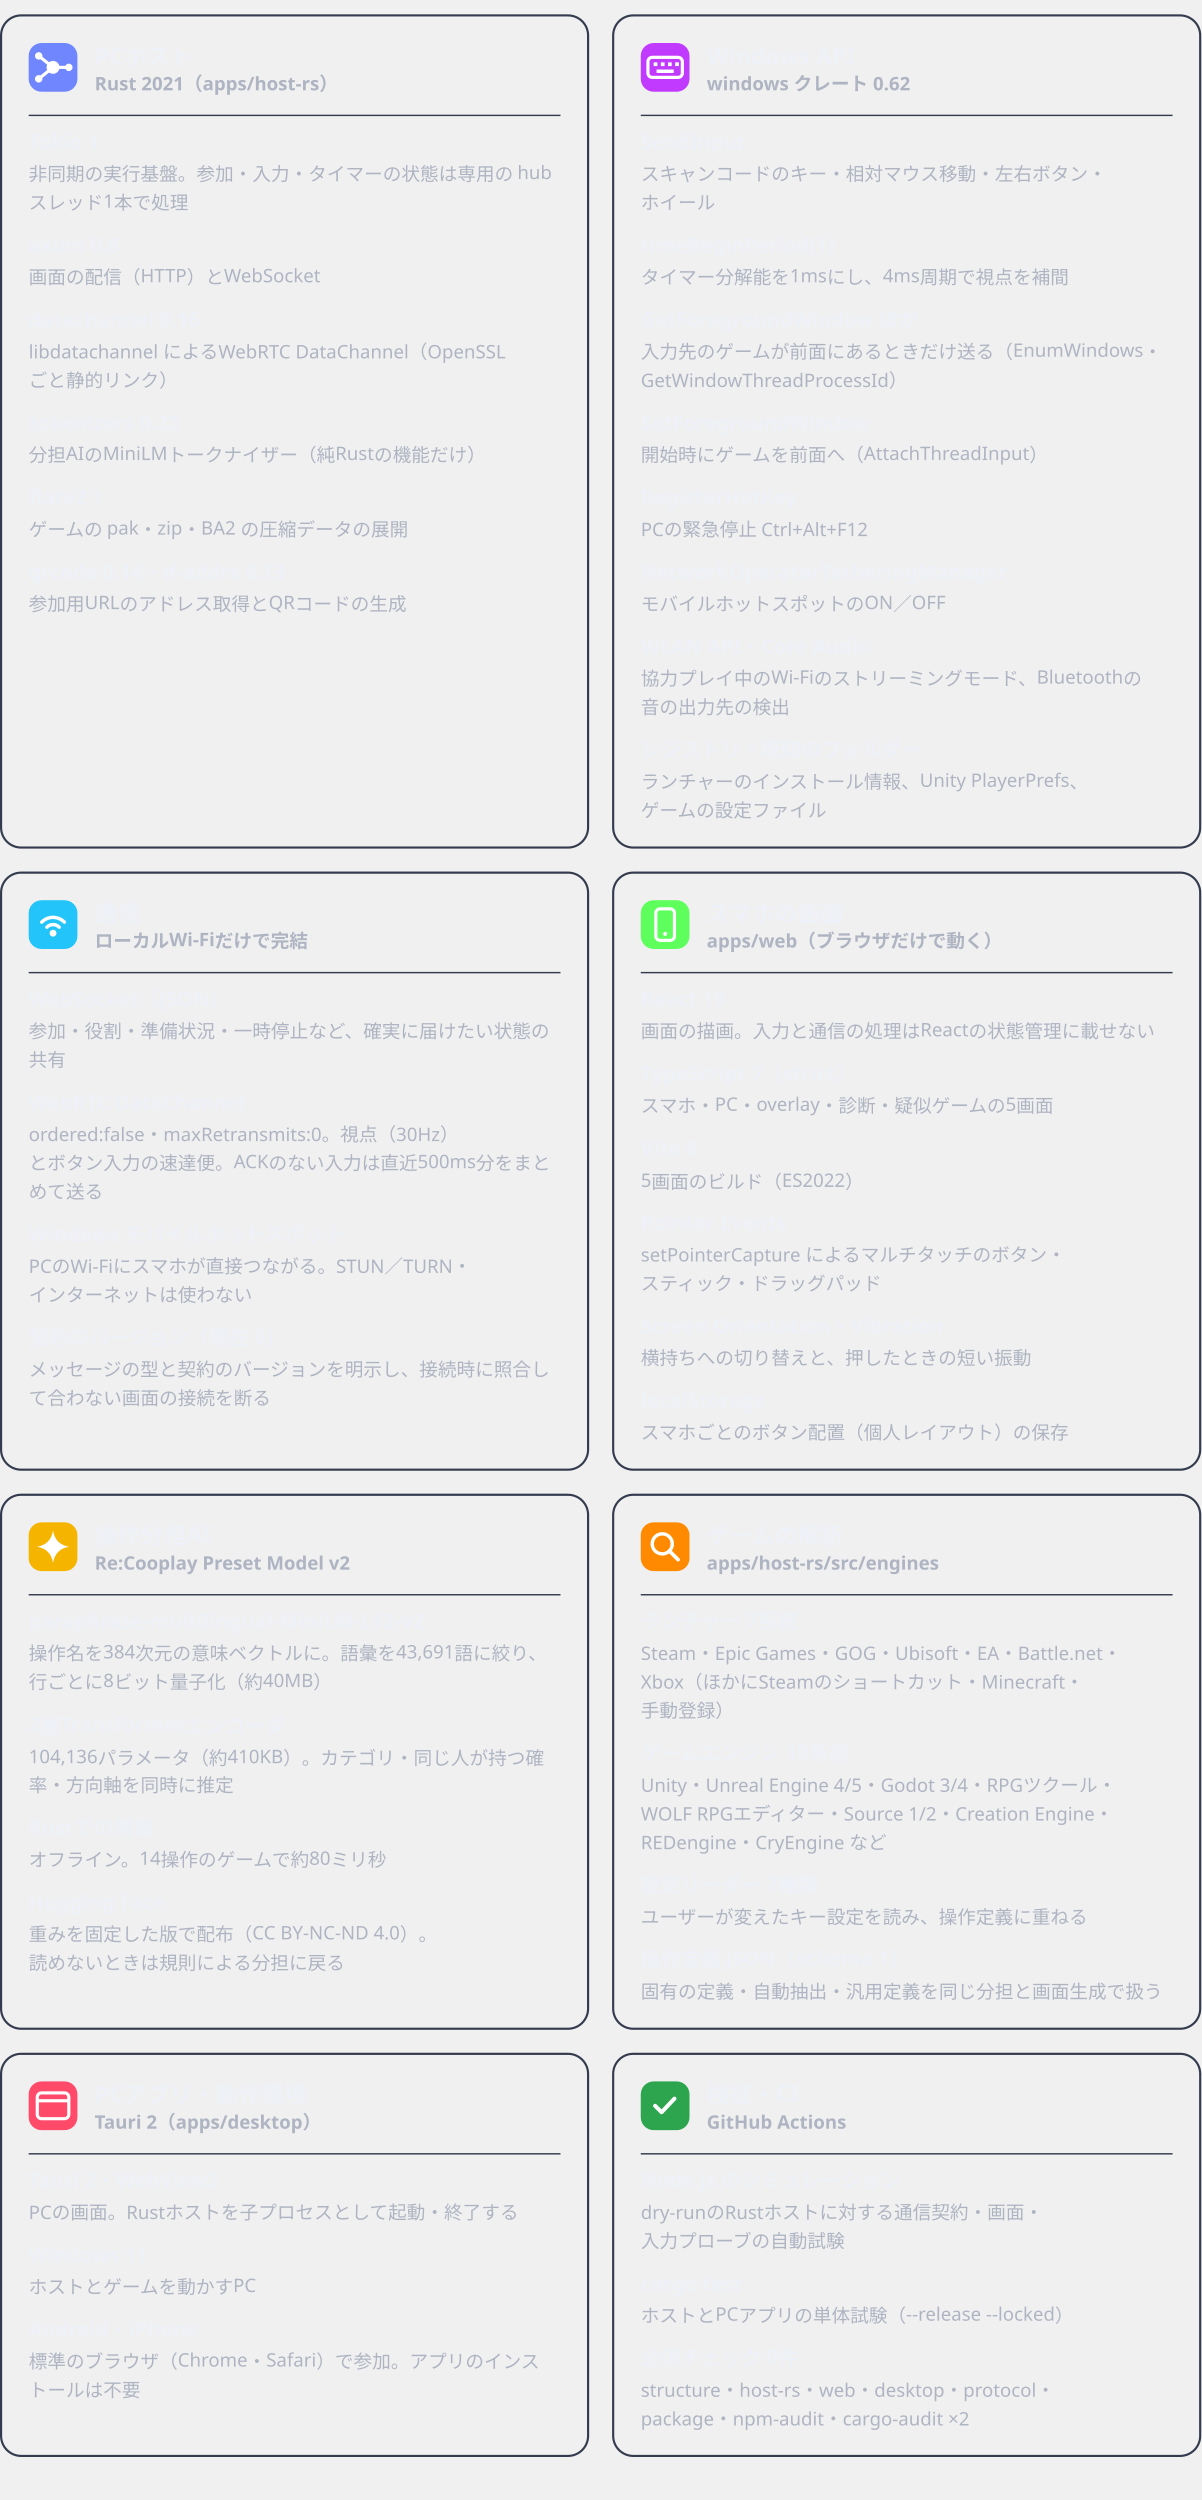
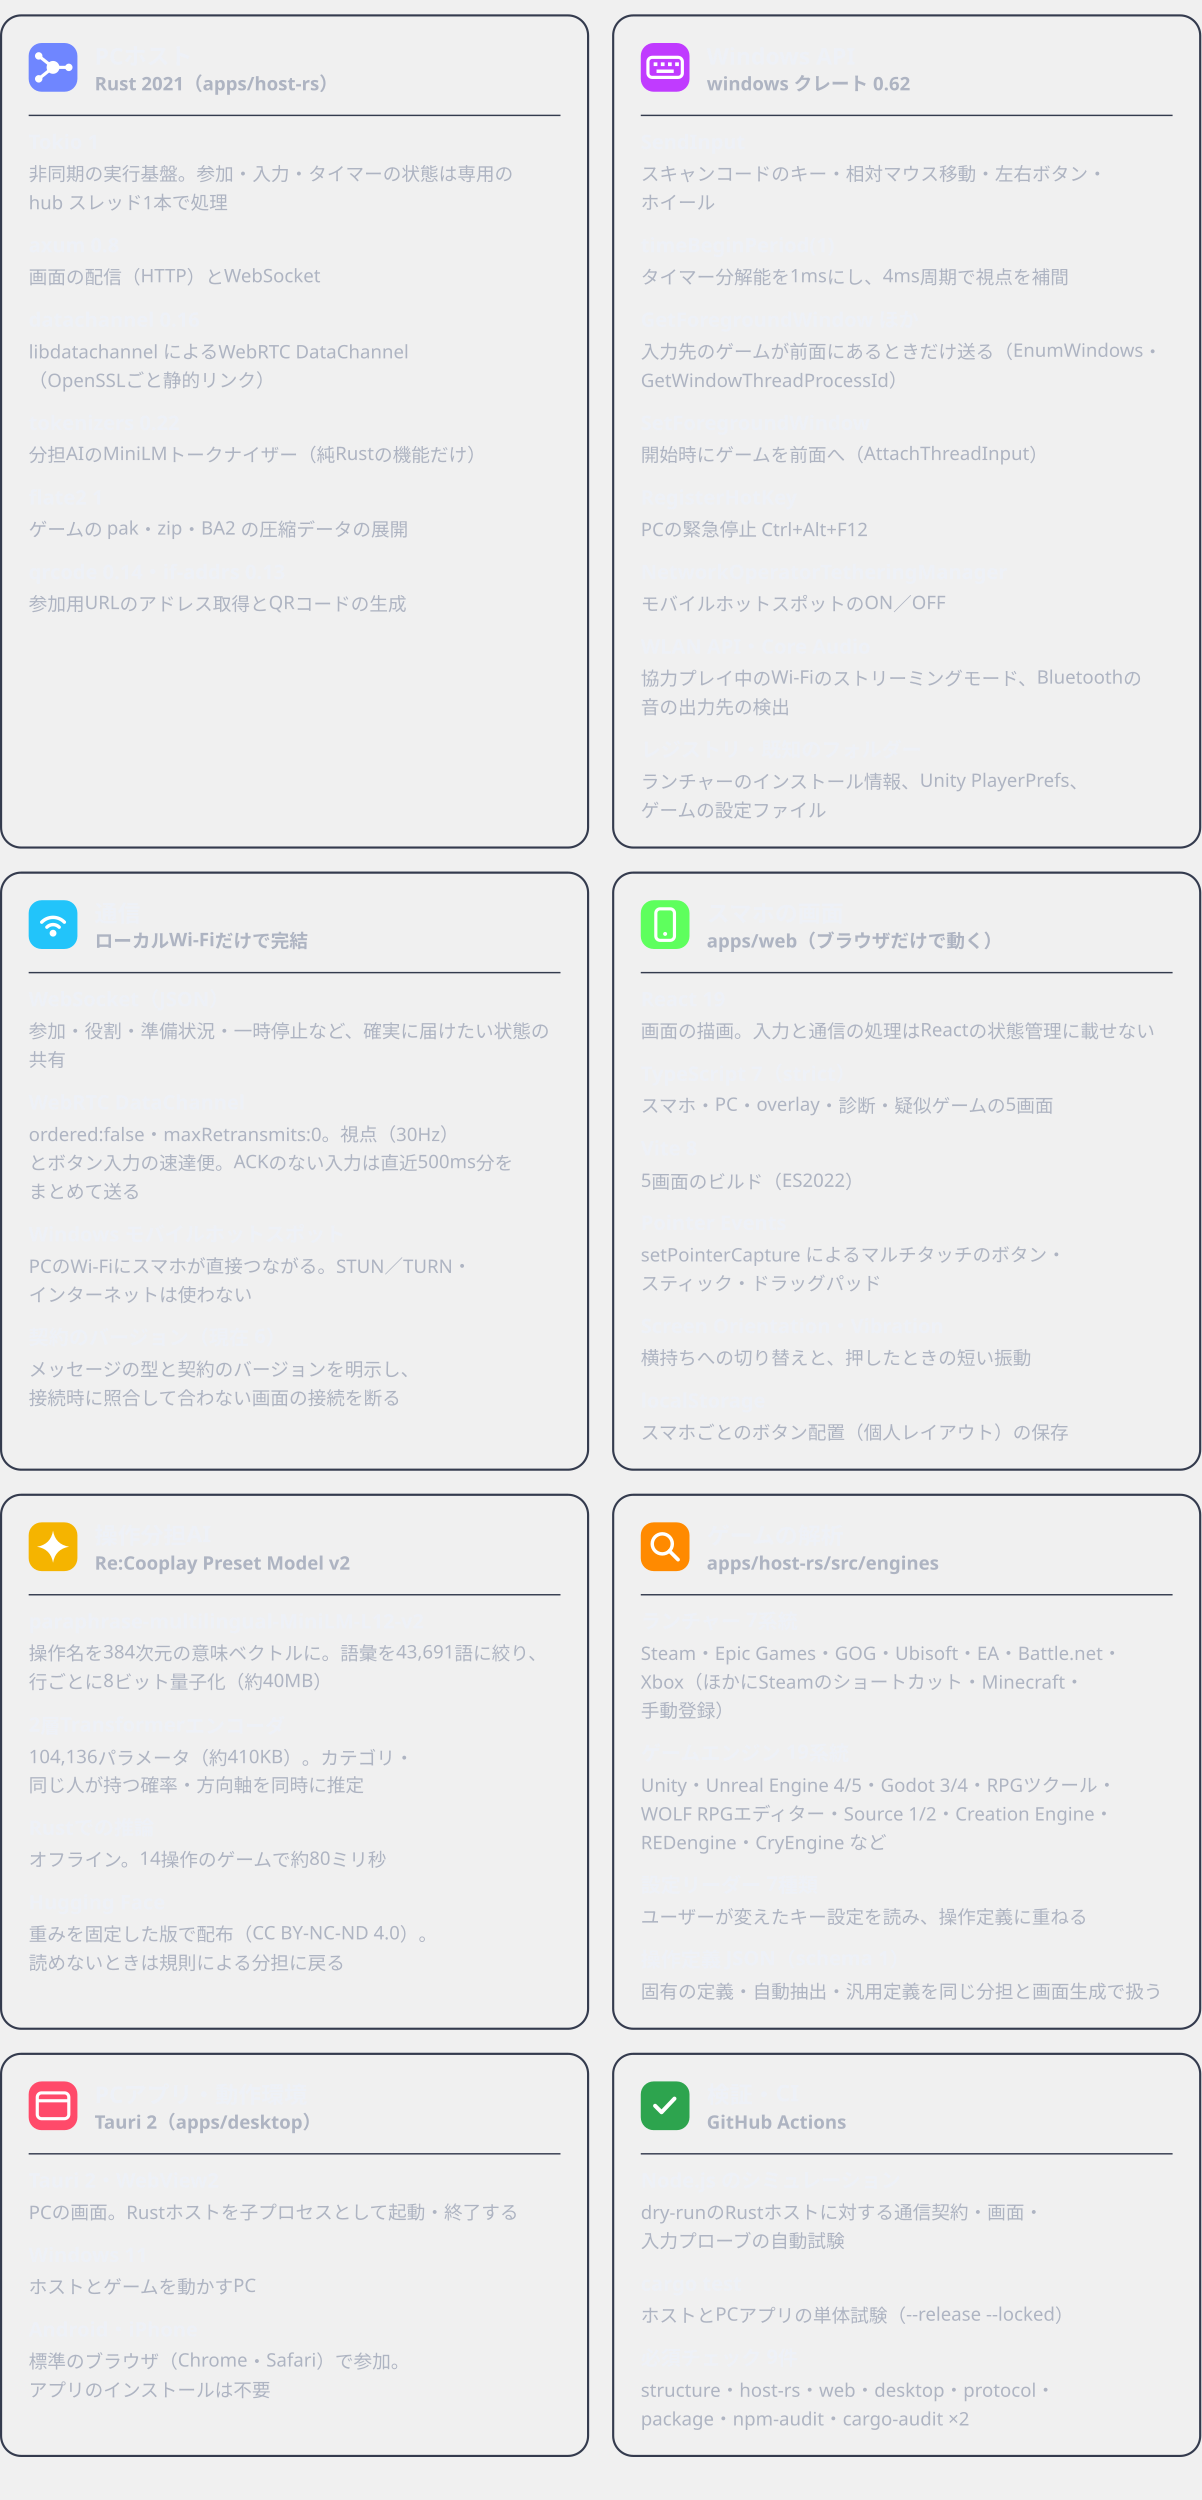
<svg xmlns="http://www.w3.org/2000/svg" viewBox="0 0 838 1744" width="838" height="1744" role="img">
  <defs>
    <filter id="glow" x="-30%" y="-30%" width="160%" height="160%">
      <feGaussianBlur stdDeviation="1.6" />
    </filter>
    <linearGradient id="brand" x1="0" y1="0" x2="1" y2="0">
      <stop offset="0" stop-color="#C03BFF" />
      <stop offset=".55" stop-color="#6F86FF" />
      <stop offset="1" stop-color="#22C4FA" />
    </linearGradient>
    <linearGradient id="bg" x1="0" y1="0" x2="1" y2="1">
      <stop offset="0" stop-color="#141827" />
      <stop offset="1" stop-color="#231B35" />
    </linearGradient>
    <style>
.jp{font-family:'Hiragino Sans','Hiragino Kaku Gothic ProN','Yu Gothic UI','Yu Gothic','Meiryo','Noto Sans JP','Noto Sans CJK JP',sans-serif}
.disp{font-family:Impact,Haettenschweiler,'Anton','Arial Narrow Bold','Arial Black',sans-serif}
.gh{font-family:-apple-system,BlinkMacSystemFont,'Segoe UI','Noto Sans',Helvetica,Arial,sans-serif}
.rnd{font-family:RcRounded,'Hiragino Maru Gothic ProN','Yu Gothic UI','Noto Sans JP',sans-serif}
.hand{font-family:RcHand,'Hiragino Maru Gothic ProN','Yu Gothic UI','Noto Sans JP',sans-serif}
.mono{font-family:ui-monospace,SFMono-Regular,'Cascadia Mono',Consolas,'Liberation Mono',monospace}

@keyframes bob{0%,100%{transform:translateY(0)}50%{transform:translateY(-5px)}}
@keyframes blink{0%,90%,100%{transform:scaleY(1)}94%{transform:scaleY(.12)}}
@keyframes flow{to{stroke-dashoffset:-28}}
@keyframes pulse{0%,100%{opacity:.55}50%{opacity:1}}
.bob{animation:bob 2.6s ease-in-out infinite}
.eyes{transform-box:fill-box;transform-origin:center;animation:blink 4.8s infinite}
.flow{stroke-dasharray:6 8;animation:flow 1.1s linear infinite}
.pulse{animation:pulse 2.4s ease-in-out infinite}
@media (prefers-reduced-motion:reduce){.bob,.eyes,.flow,.pulse{animation:none}}
</style>
  </defs>
  <g transform="translate(0 10)">
    <rect x="0.75" y="0.75" width="409.5" height="580.5" rx="14" fill="none" stroke="#343B4E" stroke-width="1.5" />
    <g transform="translate(0.0 0)">
      <rect x="20" y="20" width="34" height="34" rx="9" fill="#6F86FF" />
      <circle cx="37" cy="37" r="4.5" fill="#FFFFFF" />
      <path d="M27 29L37 37" stroke="#FFFFFF" stroke-width="2.2" stroke-linecap="round" />
      <circle cx="27" cy="29" r="2.6" fill="#FFFFFF" />
      <path d="M27 45L37 37" stroke="#FFFFFF" stroke-width="2.2" stroke-linecap="round" />
      <circle cx="27" cy="45" r="2.6" fill="#FFFFFF" />
      <path d="M48 37L37 37" stroke="#FFFFFF" stroke-width="2.2" stroke-linecap="round" />
      <circle cx="48" cy="37" r="2.6" fill="#FFFFFF" />
      <text x="66" y="35" class="gh" font-size="16" font-weight="700" fill="#EEF1F7" text-anchor="start">PCホスト</text>
      <text x="66" y="53" class="gh" font-size="13" font-weight="600" fill="#AEB4C2" text-anchor="start">Rust 2021（apps/host-rs）</text>
      <rect x="20" y="70" width="371.0" height="1" fill="#343B4E" />
      <text x="20" y="94" class="gh" font-size="14" font-weight="700" fill="#EEF1F7" text-anchor="start">Tokio 1</text>
-       <text x="20" y="116" class="gh" font-size="13" font-weight="400" fill="#AEB4C2" text-anchor="start">非同期の実行基盤。参加・入力・タイマーの状態は専用の hub</text>
-       <text x="20" y="136" class="gh" font-size="13" font-weight="400" fill="#AEB4C2" text-anchor="start"> スレッド1本で処理</text>
+       <text x="20" y="116" class="gh" font-size="13" font-weight="400" fill="#AEB4C2" text-anchor="start">非同期の実行基盤。参加・入力・タイマーの状態は専用の</text>
+       <text x="20" y="136" class="gh" font-size="13" font-weight="400" fill="#AEB4C2" text-anchor="start">hub スレッド1本で処理</text>
      <text x="20" y="166" class="gh" font-size="14" font-weight="700" fill="#EEF1F7" text-anchor="start">axum 0.8</text>
      <text x="20" y="188" class="gh" font-size="13" font-weight="400" fill="#AEB4C2" text-anchor="start">画面の配信（HTTP）とWebSocket</text>
      <text x="20" y="218" class="gh" font-size="14" font-weight="700" fill="#EEF1F7" text-anchor="start">datachannel 0.16</text>
-       <text x="20" y="240" class="gh" font-size="13" font-weight="400" fill="#AEB4C2" text-anchor="start">libdatachannel によるWebRTC DataChannel（OpenSSL</text>
-       <text x="20" y="260" class="gh" font-size="13" font-weight="400" fill="#AEB4C2" text-anchor="start">ごと静的リンク）</text>
+       <text x="20" y="240" class="gh" font-size="13" font-weight="400" fill="#AEB4C2" text-anchor="start">libdatachannel によるWebRTC DataChannel</text>
+       <text x="20" y="260" class="gh" font-size="13" font-weight="400" fill="#AEB4C2" text-anchor="start">（OpenSSLごと静的リンク）</text>
      <text x="20" y="290" class="gh" font-size="14" font-weight="700" fill="#EEF1F7" text-anchor="start">tokenizers 0.22</text>
      <text x="20" y="312" class="gh" font-size="13" font-weight="400" fill="#AEB4C2" text-anchor="start">分担AIのMiniLMトークナイザー（純Rustの機能だけ）</text>
      <text x="20" y="342" class="gh" font-size="14" font-weight="700" fill="#EEF1F7" text-anchor="start">flate2 1</text>
      <text x="20" y="364" class="gh" font-size="13" font-weight="400" fill="#AEB4C2" text-anchor="start">ゲームの pak・zip・BA2 の圧縮データの展開</text>
      <text x="20" y="394" class="gh" font-size="14" font-weight="700" fill="#EEF1F7" text-anchor="start">qrcode 0.14・if-addrs 0.13</text>
      <text x="20" y="416" class="gh" font-size="13" font-weight="400" fill="#AEB4C2" text-anchor="start">参加用URLのアドレス取得とQRコードの生成</text>
    </g>
    <rect x="427.75" y="0.75" width="409.5" height="580.5" rx="14" fill="none" stroke="#343B4E" stroke-width="1.5" />
    <g transform="translate(427.0 0)">
      <rect x="20" y="20" width="34" height="34" rx="9" fill="#C03BFF" />
      <rect x="25" y="30" width="24" height="14" rx="3" fill="none" stroke="#FFFFFF" stroke-width="2.2" />
      <rect x="29" y="33.5" width="2.6" height="2.6" fill="#FFFFFF" />
      <rect x="34" y="33.5" width="2.6" height="2.6" fill="#FFFFFF" />
      <rect x="39" y="33.5" width="2.6" height="2.6" fill="#FFFFFF" />
      <rect x="44" y="33.5" width="2.6" height="2.6" fill="#FFFFFF" />
      <rect x="31" y="38.5" width="12" height="2.4" fill="#FFFFFF" />
      <text x="66" y="35" class="gh" font-size="16" font-weight="700" fill="#EEF1F7" text-anchor="start">Windows API</text>
      <text x="66" y="53" class="gh" font-size="13" font-weight="600" fill="#AEB4C2" text-anchor="start">windows クレート 0.62</text>
      <rect x="20" y="70" width="371.0" height="1" fill="#343B4E" />
      <text x="20" y="94" class="gh" font-size="14" font-weight="700" fill="#EEF1F7" text-anchor="start">SendInput</text>
      <text x="20" y="116" class="gh" font-size="13" font-weight="400" fill="#AEB4C2" text-anchor="start">スキャンコードのキー・相対マウス移動・左右ボタン・</text>
      <text x="20" y="136" class="gh" font-size="13" font-weight="400" fill="#AEB4C2" text-anchor="start">ホイール</text>
      <text x="20" y="166" class="gh" font-size="14" font-weight="700" fill="#EEF1F7" text-anchor="start">timeBeginPeriod(1)</text>
      <text x="20" y="188" class="gh" font-size="13" font-weight="400" fill="#AEB4C2" text-anchor="start">タイマー分解能を1msにし、4ms周期で視点を補間</text>
      <text x="20" y="218" class="gh" font-size="14" font-weight="700" fill="#EEF1F7" text-anchor="start">GetForegroundWindow ほか</text>
      <text x="20" y="240" class="gh" font-size="13" font-weight="400" fill="#AEB4C2" text-anchor="start">入力先のゲームが前面にあるときだけ送る（EnumWindows・</text>
      <text x="20" y="260" class="gh" font-size="13" font-weight="400" fill="#AEB4C2" text-anchor="start">GetWindowThreadProcessId）</text>
      <text x="20" y="290" class="gh" font-size="14" font-weight="700" fill="#EEF1F7" text-anchor="start">SetForegroundWindow</text>
      <text x="20" y="312" class="gh" font-size="13" font-weight="400" fill="#AEB4C2" text-anchor="start">開始時にゲームを前面へ（AttachThreadInput）</text>
      <text x="20" y="342" class="gh" font-size="14" font-weight="700" fill="#EEF1F7" text-anchor="start">RegisterHotKey</text>
      <text x="20" y="364" class="gh" font-size="13" font-weight="400" fill="#AEB4C2" text-anchor="start">PCの緊急停止 Ctrl+Alt+F12</text>
      <text x="20" y="394" class="gh" font-size="14" font-weight="700" fill="#EEF1F7" text-anchor="start">NetworkOperatorTetheringManager</text>
      <text x="20" y="416" class="gh" font-size="13" font-weight="400" fill="#AEB4C2" text-anchor="start">モバイルホットスポットのON／OFF</text>
      <text x="20" y="446" class="gh" font-size="14" font-weight="700" fill="#EEF1F7" text-anchor="start">WLAN API・Core Audio</text>
      <text x="20" y="468" class="gh" font-size="13" font-weight="400" fill="#AEB4C2" text-anchor="start">協力プレイ中のWi-Fiのストリーミングモード、Bluetoothの</text>
      <text x="20" y="488" class="gh" font-size="13" font-weight="400" fill="#AEB4C2" text-anchor="start">音の出力先の検出</text>
      <text x="20" y="518" class="gh" font-size="14" font-weight="700" fill="#EEF1F7" text-anchor="start">レジストリ・既知のフォルダー</text>
      <text x="20" y="540" class="gh" font-size="13" font-weight="400" fill="#AEB4C2" text-anchor="start">ランチャーのインストール情報、Unity PlayerPrefs、</text>
      <text x="20" y="560" class="gh" font-size="13" font-weight="400" fill="#AEB4C2" text-anchor="start">ゲームの設定ファイル</text>
    </g>
    <rect x="0.75" y="598.75" width="409.5" height="416.5" rx="14" fill="none" stroke="#343B4E" stroke-width="1.5" />
    <g transform="translate(0.0 598)">
      <rect x="20" y="20" width="34" height="34" rx="9" fill="#22C4FA" />
      <circle cx="37" cy="43" r="2.4" fill="#FFFFFF" />
      <path d="M32.7 38.8A6 6 0 0 1 41.3 38.8" fill="none" stroke="#FFFFFF" stroke-width="2.4" stroke-linecap="round" />
      <path d="M29.1 35.3A11 11 0 0 1 44.9 35.3" fill="none" stroke="#FFFFFF" stroke-width="2.4" stroke-linecap="round" />
      <text x="66" y="35" class="gh" font-size="16" font-weight="700" fill="#EEF1F7" text-anchor="start">通信</text>
      <text x="66" y="53" class="gh" font-size="13" font-weight="600" fill="#AEB4C2" text-anchor="start">ローカルWi-Fiだけで完結</text>
      <rect x="20" y="70" width="371.0" height="1" fill="#343B4E" />
      <text x="20" y="94" class="gh" font-size="14" font-weight="700" fill="#EEF1F7" text-anchor="start">WebSocket（JSON）</text>
      <text x="20" y="116" class="gh" font-size="13" font-weight="400" fill="#AEB4C2" text-anchor="start">参加・役割・準備状況・一時停止など、確実に届けたい状態の</text>
      <text x="20" y="136" class="gh" font-size="13" font-weight="400" fill="#AEB4C2" text-anchor="start">共有</text>
      <text x="20" y="166" class="gh" font-size="14" font-weight="700" fill="#EEF1F7" text-anchor="start">WebRTC DataChannel</text>
      <text x="20" y="188" class="gh" font-size="13" font-weight="400" fill="#AEB4C2" text-anchor="start">ordered:false・maxRetransmits:0。視点（30Hz）</text>
-       <text x="20" y="208" class="gh" font-size="13" font-weight="400" fill="#AEB4C2" text-anchor="start">とボタン入力の速達便。ACKのない入力は直近500ms分をまと</text>
-       <text x="20" y="228" class="gh" font-size="13" font-weight="400" fill="#AEB4C2" text-anchor="start">めて送る</text>
+       <text x="20" y="208" class="gh" font-size="13" font-weight="400" fill="#AEB4C2" text-anchor="start">とボタン入力の速達便。ACKのない入力は直近500ms分を</text>
+       <text x="20" y="228" class="gh" font-size="13" font-weight="400" fill="#AEB4C2" text-anchor="start">まとめて送る</text>
      <text x="20" y="258" class="gh" font-size="14" font-weight="700" fill="#EEF1F7" text-anchor="start">Windows モバイルホットスポット</text>
      <text x="20" y="280" class="gh" font-size="13" font-weight="400" fill="#AEB4C2" text-anchor="start">PCのWi-Fiにスマホが直接つながる。STUN／TURN・</text>
      <text x="20" y="300" class="gh" font-size="13" font-weight="400" fill="#AEB4C2" text-anchor="start">インターネットは使わない</text>
      <text x="20" y="330" class="gh" font-size="14" font-weight="700" fill="#EEF1F7" text-anchor="start">契約のバージョン（現在 6）</text>
-       <text x="20" y="352" class="gh" font-size="13" font-weight="400" fill="#AEB4C2" text-anchor="start">メッセージの型と契約のバージョンを明示し、接続時に照合し</text>
-       <text x="20" y="372" class="gh" font-size="13" font-weight="400" fill="#AEB4C2" text-anchor="start">て合わない画面の接続を断る</text>
+       <text x="20" y="352" class="gh" font-size="13" font-weight="400" fill="#AEB4C2" text-anchor="start">メッセージの型と契約のバージョンを明示し、</text>
+       <text x="20" y="372" class="gh" font-size="13" font-weight="400" fill="#AEB4C2" text-anchor="start">接続時に照合して合わない画面の接続を断る</text>
    </g>
    <rect x="427.75" y="598.75" width="409.5" height="416.5" rx="14" fill="none" stroke="#343B4E" stroke-width="1.5" />
    <g transform="translate(427.0 598)">
      <rect x="20" y="20" width="34" height="34" rx="9" fill="#5EFF5D" />
      <rect x="30.5" y="26" width="13" height="22" rx="3" fill="none" stroke="#FFFFFF" stroke-width="2.2" />
      <circle cx="37" cy="43.5" r="1.4" fill="#FFFFFF" />
      <text x="66" y="35" class="gh" font-size="16" font-weight="700" fill="#EEF1F7" text-anchor="start">スマホの画面</text>
      <text x="66" y="53" class="gh" font-size="13" font-weight="600" fill="#AEB4C2" text-anchor="start">apps/web（ブラウザだけで動く）</text>
      <rect x="20" y="70" width="371.0" height="1" fill="#343B4E" />
      <text x="20" y="94" class="gh" font-size="14" font-weight="700" fill="#EEF1F7" text-anchor="start">React 19</text>
      <text x="20" y="116" class="gh" font-size="13" font-weight="400" fill="#AEB4C2" text-anchor="start">画面の描画。入力と通信の処理はReactの状態管理に載せない</text>
      <text x="20" y="146" class="gh" font-size="14" font-weight="700" fill="#EEF1F7" text-anchor="start">TypeScript 7（strict）</text>
      <text x="20" y="168" class="gh" font-size="13" font-weight="400" fill="#AEB4C2" text-anchor="start">スマホ・PC・overlay・診断・疑似ゲームの5画面</text>
      <text x="20" y="198" class="gh" font-size="14" font-weight="700" fill="#EEF1F7" text-anchor="start">Vite 8</text>
      <text x="20" y="220" class="gh" font-size="13" font-weight="400" fill="#AEB4C2" text-anchor="start">5画面のビルド（ES2022）</text>
      <text x="20" y="250" class="gh" font-size="14" font-weight="700" fill="#EEF1F7" text-anchor="start">Pointer Events</text>
      <text x="20" y="272" class="gh" font-size="13" font-weight="400" fill="#AEB4C2" text-anchor="start">setPointerCapture によるマルチタッチのボタン・</text>
      <text x="20" y="292" class="gh" font-size="13" font-weight="400" fill="#AEB4C2" text-anchor="start">スティック・ドラッグパッド</text>
      <text x="20" y="322" class="gh" font-size="14" font-weight="700" fill="#EEF1F7" text-anchor="start">Screen Orientation・Vibration</text>
      <text x="20" y="344" class="gh" font-size="13" font-weight="400" fill="#AEB4C2" text-anchor="start">横持ちへの切り替えと、押したときの短い振動</text>
      <text x="20" y="374" class="gh" font-size="14" font-weight="700" fill="#EEF1F7" text-anchor="start">localStorage</text>
      <text x="20" y="396" class="gh" font-size="13" font-weight="400" fill="#AEB4C2" text-anchor="start">スマホごとのボタン配置（個人レイアウト）の保存</text>
    </g>
    <rect x="0.75" y="1032.75" width="409.5" height="372.5" rx="14" fill="none" stroke="#343B4E" stroke-width="1.5" />
    <g transform="translate(0.0 1032)">
      <rect x="20" y="20" width="34" height="34" rx="9" fill="#F5B400" />
      <path d="M0-7Q1-1 7 0Q1 1 0 7Q-1 1-7 0Q-1-1 0-7Z" transform="translate(37 37) scale(1.6)" fill="#FFFFFF" />
      <text x="66" y="35" class="gh" font-size="16" font-weight="700" fill="#EEF1F7" text-anchor="start">操作分担AI</text>
      <text x="66" y="53" class="gh" font-size="13" font-weight="600" fill="#AEB4C2" text-anchor="start">Re:Cooplay Preset Model v2</text>
      <rect x="20" y="70" width="371.0" height="1" fill="#343B4E" />
      <text x="20" y="94" class="gh" font-size="14" font-weight="700" fill="#EEF1F7" text-anchor="start">paraphrase-multilingual-MiniLM-L12-v2</text>
      <text x="20" y="116" class="gh" font-size="13" font-weight="400" fill="#AEB4C2" text-anchor="start">操作名を384次元の意味ベクトルに。語彙を43,691語に絞り、</text>
      <text x="20" y="136" class="gh" font-size="13" font-weight="400" fill="#AEB4C2" text-anchor="start">行ごとに8ビット量子化（約40MB）</text>
      <text x="20" y="166" class="gh" font-size="14" font-weight="700" fill="#EEF1F7" text-anchor="start">2層Transformerエンコーダ</text>
-       <text x="20" y="188" class="gh" font-size="13" font-weight="400" fill="#AEB4C2" text-anchor="start">104,136パラメータ（約410KB）。カテゴリ・同じ人が持つ確</text>
-       <text x="20" y="208" class="gh" font-size="13" font-weight="400" fill="#AEB4C2" text-anchor="start">率・方向軸を同時に推定</text>
+       <text x="20" y="188" class="gh" font-size="13" font-weight="400" fill="#AEB4C2" text-anchor="start">104,136パラメータ（約410KB）。カテゴリ・</text>
+       <text x="20" y="208" class="gh" font-size="13" font-weight="400" fill="#AEB4C2" text-anchor="start">同じ人が持つ確率・方向軸を同時に推定</text>
      <text x="20" y="238" class="gh" font-size="14" font-weight="700" fill="#EEF1F7" text-anchor="start">Rustでの推論</text>
      <text x="20" y="260" class="gh" font-size="13" font-weight="400" fill="#AEB4C2" text-anchor="start">オフライン。14操作のゲームで約80ミリ秒</text>
      <text x="20" y="290" class="gh" font-size="14" font-weight="700" fill="#EEF1F7" text-anchor="start">Hugging Face</text>
      <text x="20" y="312" class="gh" font-size="13" font-weight="400" fill="#AEB4C2" text-anchor="start">重みを固定した版で配布（CC BY-NC-ND 4.0）。</text>
      <text x="20" y="332" class="gh" font-size="13" font-weight="400" fill="#AEB4C2" text-anchor="start">読めないときは規則による分担に戻る</text>
    </g>
    <rect x="427.75" y="1032.75" width="409.5" height="372.5" rx="14" fill="none" stroke="#343B4E" stroke-width="1.5" />
    <g transform="translate(427.0 1032)">
      <rect x="20" y="20" width="34" height="34" rx="9" fill="#FF8A00" />
      <circle cx="35" cy="35" r="7" fill="none" stroke="#FFFFFF" stroke-width="2.4" />
      <path d="M40 40l6 6" stroke="#FFFFFF" stroke-width="2.6" stroke-linecap="round" />
      <text x="66" y="35" class="gh" font-size="16" font-weight="700" fill="#EEF1F7" text-anchor="start">ゲームの解析</text>
      <text x="66" y="53" class="gh" font-size="13" font-weight="600" fill="#AEB4C2" text-anchor="start">apps/host-rs/src/engines</text>
      <rect x="20" y="70" width="371.0" height="1" fill="#343B4E" />
      <text x="20" y="94" class="gh" font-size="14" font-weight="700" fill="#EEF1F7" text-anchor="start">ランチャー 7系統</text>
      <text x="20" y="116" class="gh" font-size="13" font-weight="400" fill="#AEB4C2" text-anchor="start">Steam・Epic Games・GOG・Ubisoft・EA・Battle.net・</text>
      <text x="20" y="136" class="gh" font-size="13" font-weight="400" fill="#AEB4C2" text-anchor="start">Xbox（ほかにSteamのショートカット・Minecraft・</text>
      <text x="20" y="156" class="gh" font-size="13" font-weight="400" fill="#AEB4C2" text-anchor="start">手動登録）</text>
      <text x="20" y="186" class="gh" font-size="14" font-weight="700" fill="#EEF1F7" text-anchor="start">ゲームエンジン 19系統</text>
      <text x="20" y="208" class="gh" font-size="13" font-weight="400" fill="#AEB4C2" text-anchor="start">Unity・Unreal Engine 4/5・Godot 3/4・RPGツクール・</text>
      <text x="20" y="228" class="gh" font-size="13" font-weight="400" fill="#AEB4C2" text-anchor="start">WOLF RPGエディター・Source 1/2・Creation Engine・</text>
      <text x="20" y="248" class="gh" font-size="13" font-weight="400" fill="#AEB4C2" text-anchor="start">REDengine・CryEngine など</text>
      <text x="20" y="278" class="gh" font-size="14" font-weight="700" fill="#EEF1F7" text-anchor="start">設定リーダー 7種類</text>
      <text x="20" y="300" class="gh" font-size="13" font-weight="400" fill="#AEB4C2" text-anchor="start">ユーザーが変えたキー設定を読み、操作定義に重ねる</text>
      <text x="20" y="330" class="gh" font-size="14" font-weight="700" fill="#EEF1F7" text-anchor="start">操作定義 JSON（schema 1）</text>
      <text x="20" y="352" class="gh" font-size="13" font-weight="400" fill="#AEB4C2" text-anchor="start">固有の定義・自動抽出・汎用定義を同じ分担と画面生成で扱う</text>
    </g>
    <rect x="0.75" y="1422.75" width="409.5" height="280.5" rx="14" fill="none" stroke="#343B4E" stroke-width="1.5" />
    <g transform="translate(0.0 1422)">
      <rect x="20" y="20" width="34" height="34" rx="9" fill="#FF4A6A" />
      <rect x="26" y="28" width="22" height="18" rx="3" fill="none" stroke="#FFFFFF" stroke-width="2.2" />
      <path d="M26 33.5h22" stroke="#FFFFFF" stroke-width="2.2" />
      <text x="66" y="35" class="gh" font-size="16" font-weight="700" fill="#EEF1F7" text-anchor="start">PCアプリ・動作環境</text>
      <text x="66" y="53" class="gh" font-size="13" font-weight="600" fill="#AEB4C2" text-anchor="start">Tauri 2（apps/desktop）</text>
      <rect x="20" y="70" width="371.0" height="1" fill="#343B4E" />
      <text x="20" y="94" class="gh" font-size="14" font-weight="700" fill="#EEF1F7" text-anchor="start">Tauri 2・WebView2</text>
      <text x="20" y="116" class="gh" font-size="13" font-weight="400" fill="#AEB4C2" text-anchor="start">PCの画面。Rustホストを子プロセスとして起動・終了する</text>
      <text x="20" y="146" class="gh" font-size="14" font-weight="700" fill="#EEF1F7" text-anchor="start">Windows 11</text>
      <text x="20" y="168" class="gh" font-size="13" font-weight="400" fill="#AEB4C2" text-anchor="start">ホストとゲームを動かすPC</text>
      <text x="20" y="198" class="gh" font-size="14" font-weight="700" fill="#EEF1F7" text-anchor="start">Android・iPhone</text>
-       <text x="20" y="220" class="gh" font-size="13" font-weight="400" fill="#AEB4C2" text-anchor="start">標準のブラウザ（Chrome・Safari）で参加。アプリのインス</text>
-       <text x="20" y="240" class="gh" font-size="13" font-weight="400" fill="#AEB4C2" text-anchor="start">トールは不要</text>
+       <text x="20" y="220" class="gh" font-size="13" font-weight="400" fill="#AEB4C2" text-anchor="start">標準のブラウザ（Chrome・Safari）で参加。</text>
+       <text x="20" y="240" class="gh" font-size="13" font-weight="400" fill="#AEB4C2" text-anchor="start">アプリのインストールは不要</text>
    </g>
    <rect x="427.75" y="1422.75" width="409.5" height="280.5" rx="14" fill="none" stroke="#343B4E" stroke-width="1.5" />
    <g transform="translate(427.0 1422)">
      <rect x="20" y="20" width="34" height="34" rx="9" fill="#2DA44E" />
      <path d="M30 37l4.5 4.5 9-9.5" fill="none" stroke="#FFFFFF" stroke-width="2.8" stroke-linecap="round" stroke-linejoin="round" />
      <text x="66" y="35" class="gh" font-size="16" font-weight="700" fill="#EEF1F7" text-anchor="start">検証・CI</text>
      <text x="66" y="53" class="gh" font-size="13" font-weight="600" fill="#AEB4C2" text-anchor="start">GitHub Actions</text>
      <rect x="20" y="70" width="371.0" height="1" fill="#343B4E" />
      <text x="20" y="94" class="gh" font-size="14" font-weight="700" fill="#EEF1F7" text-anchor="start">Node.js のシミュレーション</text>
      <text x="20" y="116" class="gh" font-size="13" font-weight="400" fill="#AEB4C2" text-anchor="start">dry-runのRustホストに対する通信契約・画面・</text>
      <text x="20" y="136" class="gh" font-size="13" font-weight="400" fill="#AEB4C2" text-anchor="start">入力プローブの自動試験</text>
      <text x="20" y="166" class="gh" font-size="14" font-weight="700" fill="#EEF1F7" text-anchor="start">cargo test</text>
      <text x="20" y="188" class="gh" font-size="13" font-weight="400" fill="#AEB4C2" text-anchor="start">ホストとPCアプリの単体試験（--release --locked）</text>
      <text x="20" y="218" class="gh" font-size="14" font-weight="700" fill="#EEF1F7" text-anchor="start">必須チェック 9件</text>
      <text x="20" y="240" class="gh" font-size="13" font-weight="400" fill="#AEB4C2" text-anchor="start">structure・host-rs・web・desktop・protocol・</text>
      <text x="20" y="260" class="gh" font-size="13" font-weight="400" fill="#AEB4C2" text-anchor="start">package・npm-audit・cargo-audit ×2</text>
    </g>
  </g>
</svg>
